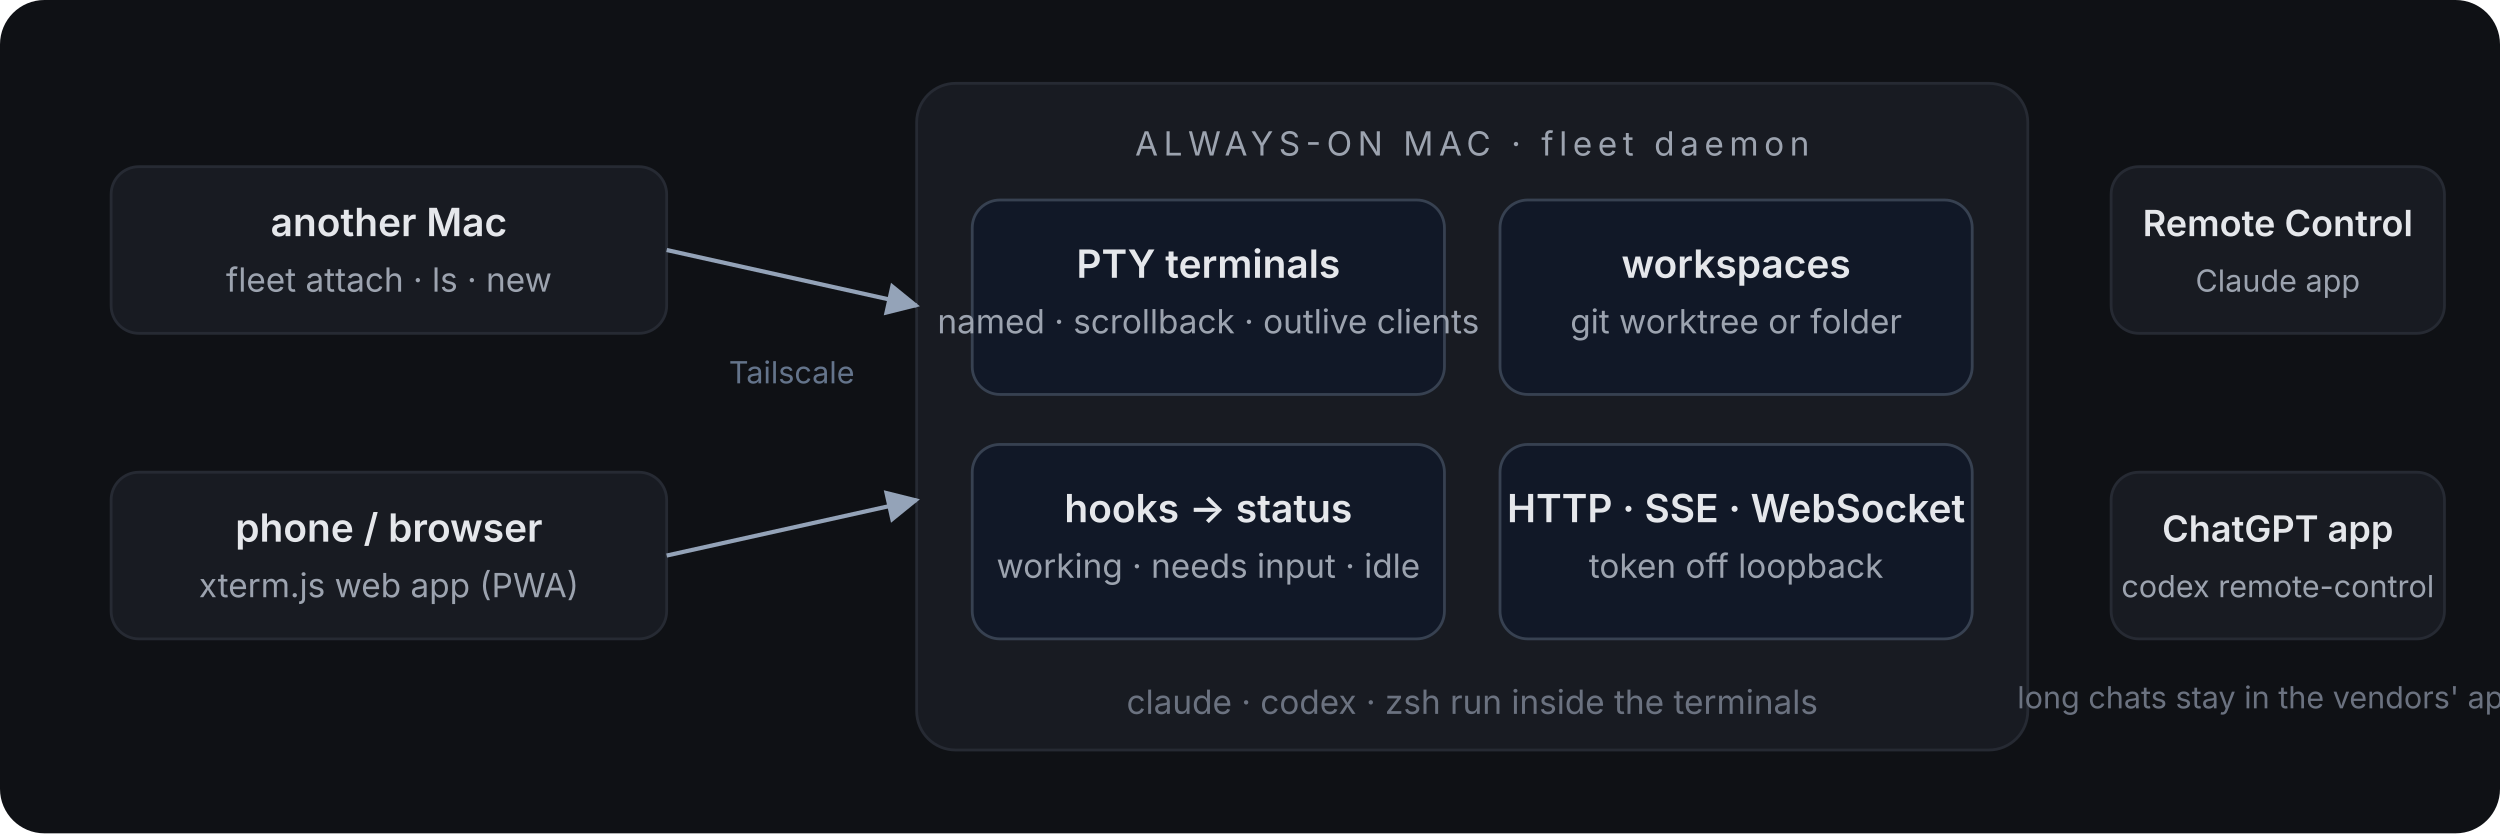
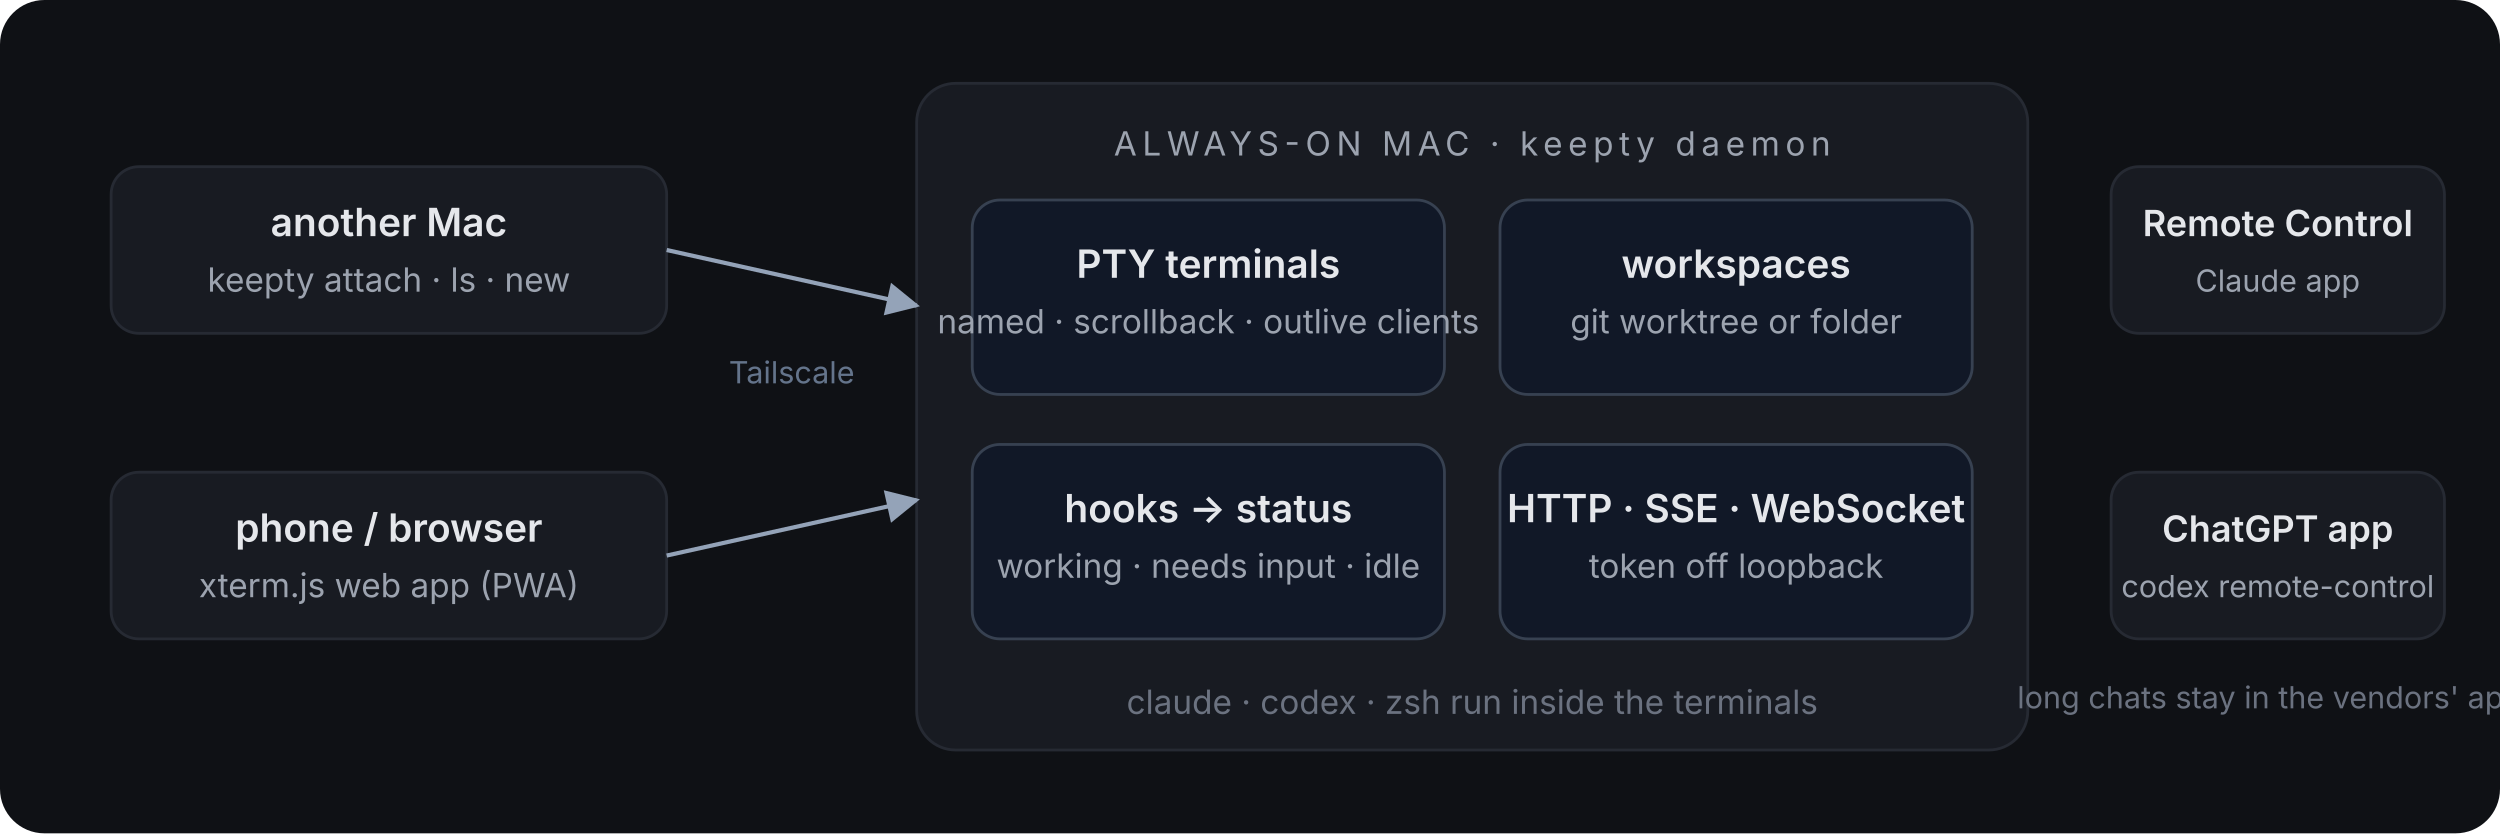
<svg xmlns="http://www.w3.org/2000/svg" width="900" height="300" viewBox="0 0 900 300" font-family="-apple-system, Inter, Helvetica, Arial, sans-serif" font-size="14">
  <defs>
    <marker id="a" viewBox="0 0 10 10" refX="9" refY="5" markerWidth="8" markerHeight="8" orient="auto-start-reverse">
      <path d="M0 0L10 5L0 10z" fill="#94a3b8" />
    </marker>
  </defs>
  <rect x="0" y="0" width="900" height="300" rx="16" fill="#0f1115" />
  <rect x="330" y="30" width="400" height="240" rx="14" fill="#181b22" stroke="#262a33" />
-   <text x="530" y="56" text-anchor="middle" fill="#9ca3af" font-size="12" letter-spacing="2">ALWAYS-ON MAC · fleet daemon</text>
+   <text x="530" y="56" text-anchor="middle" fill="#9ca3af" font-size="12" letter-spacing="2">ALWAYS-ON MAC · keepty daemon</text>
  <rect x="350" y="72" width="170" height="70" rx="10" fill="#111827" stroke="#374151" />
  <text x="435" y="100" text-anchor="middle" fill="#e5e7eb" font-weight="600">PTY terminals</text>
  <text x="435" y="120" text-anchor="middle" fill="#9ca3af" font-size="12">named · scrollback · outlive clients</text>
  <rect x="540" y="72" width="170" height="70" rx="10" fill="#111827" stroke="#374151" />
  <text x="625" y="100" text-anchor="middle" fill="#e5e7eb" font-weight="600">workspaces</text>
  <text x="625" y="120" text-anchor="middle" fill="#9ca3af" font-size="12">git worktree or folder</text>
  <rect x="350" y="160" width="170" height="70" rx="10" fill="#111827" stroke="#374151" />
  <text x="435" y="188" text-anchor="middle" fill="#e5e7eb" font-weight="600">hooks → status</text>
  <text x="435" y="208" text-anchor="middle" fill="#9ca3af" font-size="12">working · needs input · idle</text>
  <rect x="540" y="160" width="170" height="70" rx="10" fill="#111827" stroke="#374151" />
  <text x="625" y="188" text-anchor="middle" fill="#e5e7eb" font-weight="600">HTTP · SSE · WebSocket</text>
  <text x="625" y="208" text-anchor="middle" fill="#9ca3af" font-size="12">token off loopback</text>
  <rect x="350" y="244" width="360" height="18" rx="4" fill="transparent" />
  <text x="530" y="257" text-anchor="middle" fill="#6b7280" font-size="12">claude · codex · zsh run inside the terminals</text>
  <rect x="40" y="60" width="200" height="60" rx="10" fill="#181b22" stroke="#262a33" />
  <text x="140" y="85" text-anchor="middle" fill="#e5e7eb" font-weight="600">another Mac</text>
-   <text x="140" y="105" text-anchor="middle" fill="#9ca3af" font-size="12">fleet attach · ls · new</text>
+   <text x="140" y="105" text-anchor="middle" fill="#9ca3af" font-size="12">keepty attach · ls · new</text>
  <rect x="40" y="170" width="200" height="60" rx="10" fill="#181b22" stroke="#262a33" />
  <text x="140" y="195" text-anchor="middle" fill="#e5e7eb" font-weight="600">phone / browser</text>
  <text x="140" y="215" text-anchor="middle" fill="#9ca3af" font-size="12">xterm.js web app (PWA)</text>
  <line x1="240" y1="90" x2="330" y2="110" stroke="#94a3b8" stroke-width="1.5" marker-end="url(#a)" />
  <line x1="240" y1="200" x2="330" y2="180" stroke="#94a3b8" stroke-width="1.5" marker-end="url(#a)" />
  <text x="285" y="138" text-anchor="middle" fill="#64748b" font-size="11">Tailscale</text>
  <rect x="760" y="60" width="120" height="60" rx="10" fill="#181b22" stroke="#262a33" />
  <text x="820" y="85" text-anchor="middle" fill="#e5e7eb" font-weight="600" font-size="13">Remote Control</text>
  <text x="820" y="105" text-anchor="middle" fill="#9ca3af" font-size="11">Claude app</text>
  <rect x="760" y="170" width="120" height="60" rx="10" fill="#181b22" stroke="#262a33" />
  <text x="820" y="195" text-anchor="middle" fill="#e5e7eb" font-weight="600" font-size="13">ChatGPT app</text>
  <text x="820" y="215" text-anchor="middle" fill="#9ca3af" font-size="11">codex remote-control</text>
  <text x="820" y="255" text-anchor="middle" fill="#6b7280" font-size="11">long chats stay in the vendors' apps</text>
</svg>
